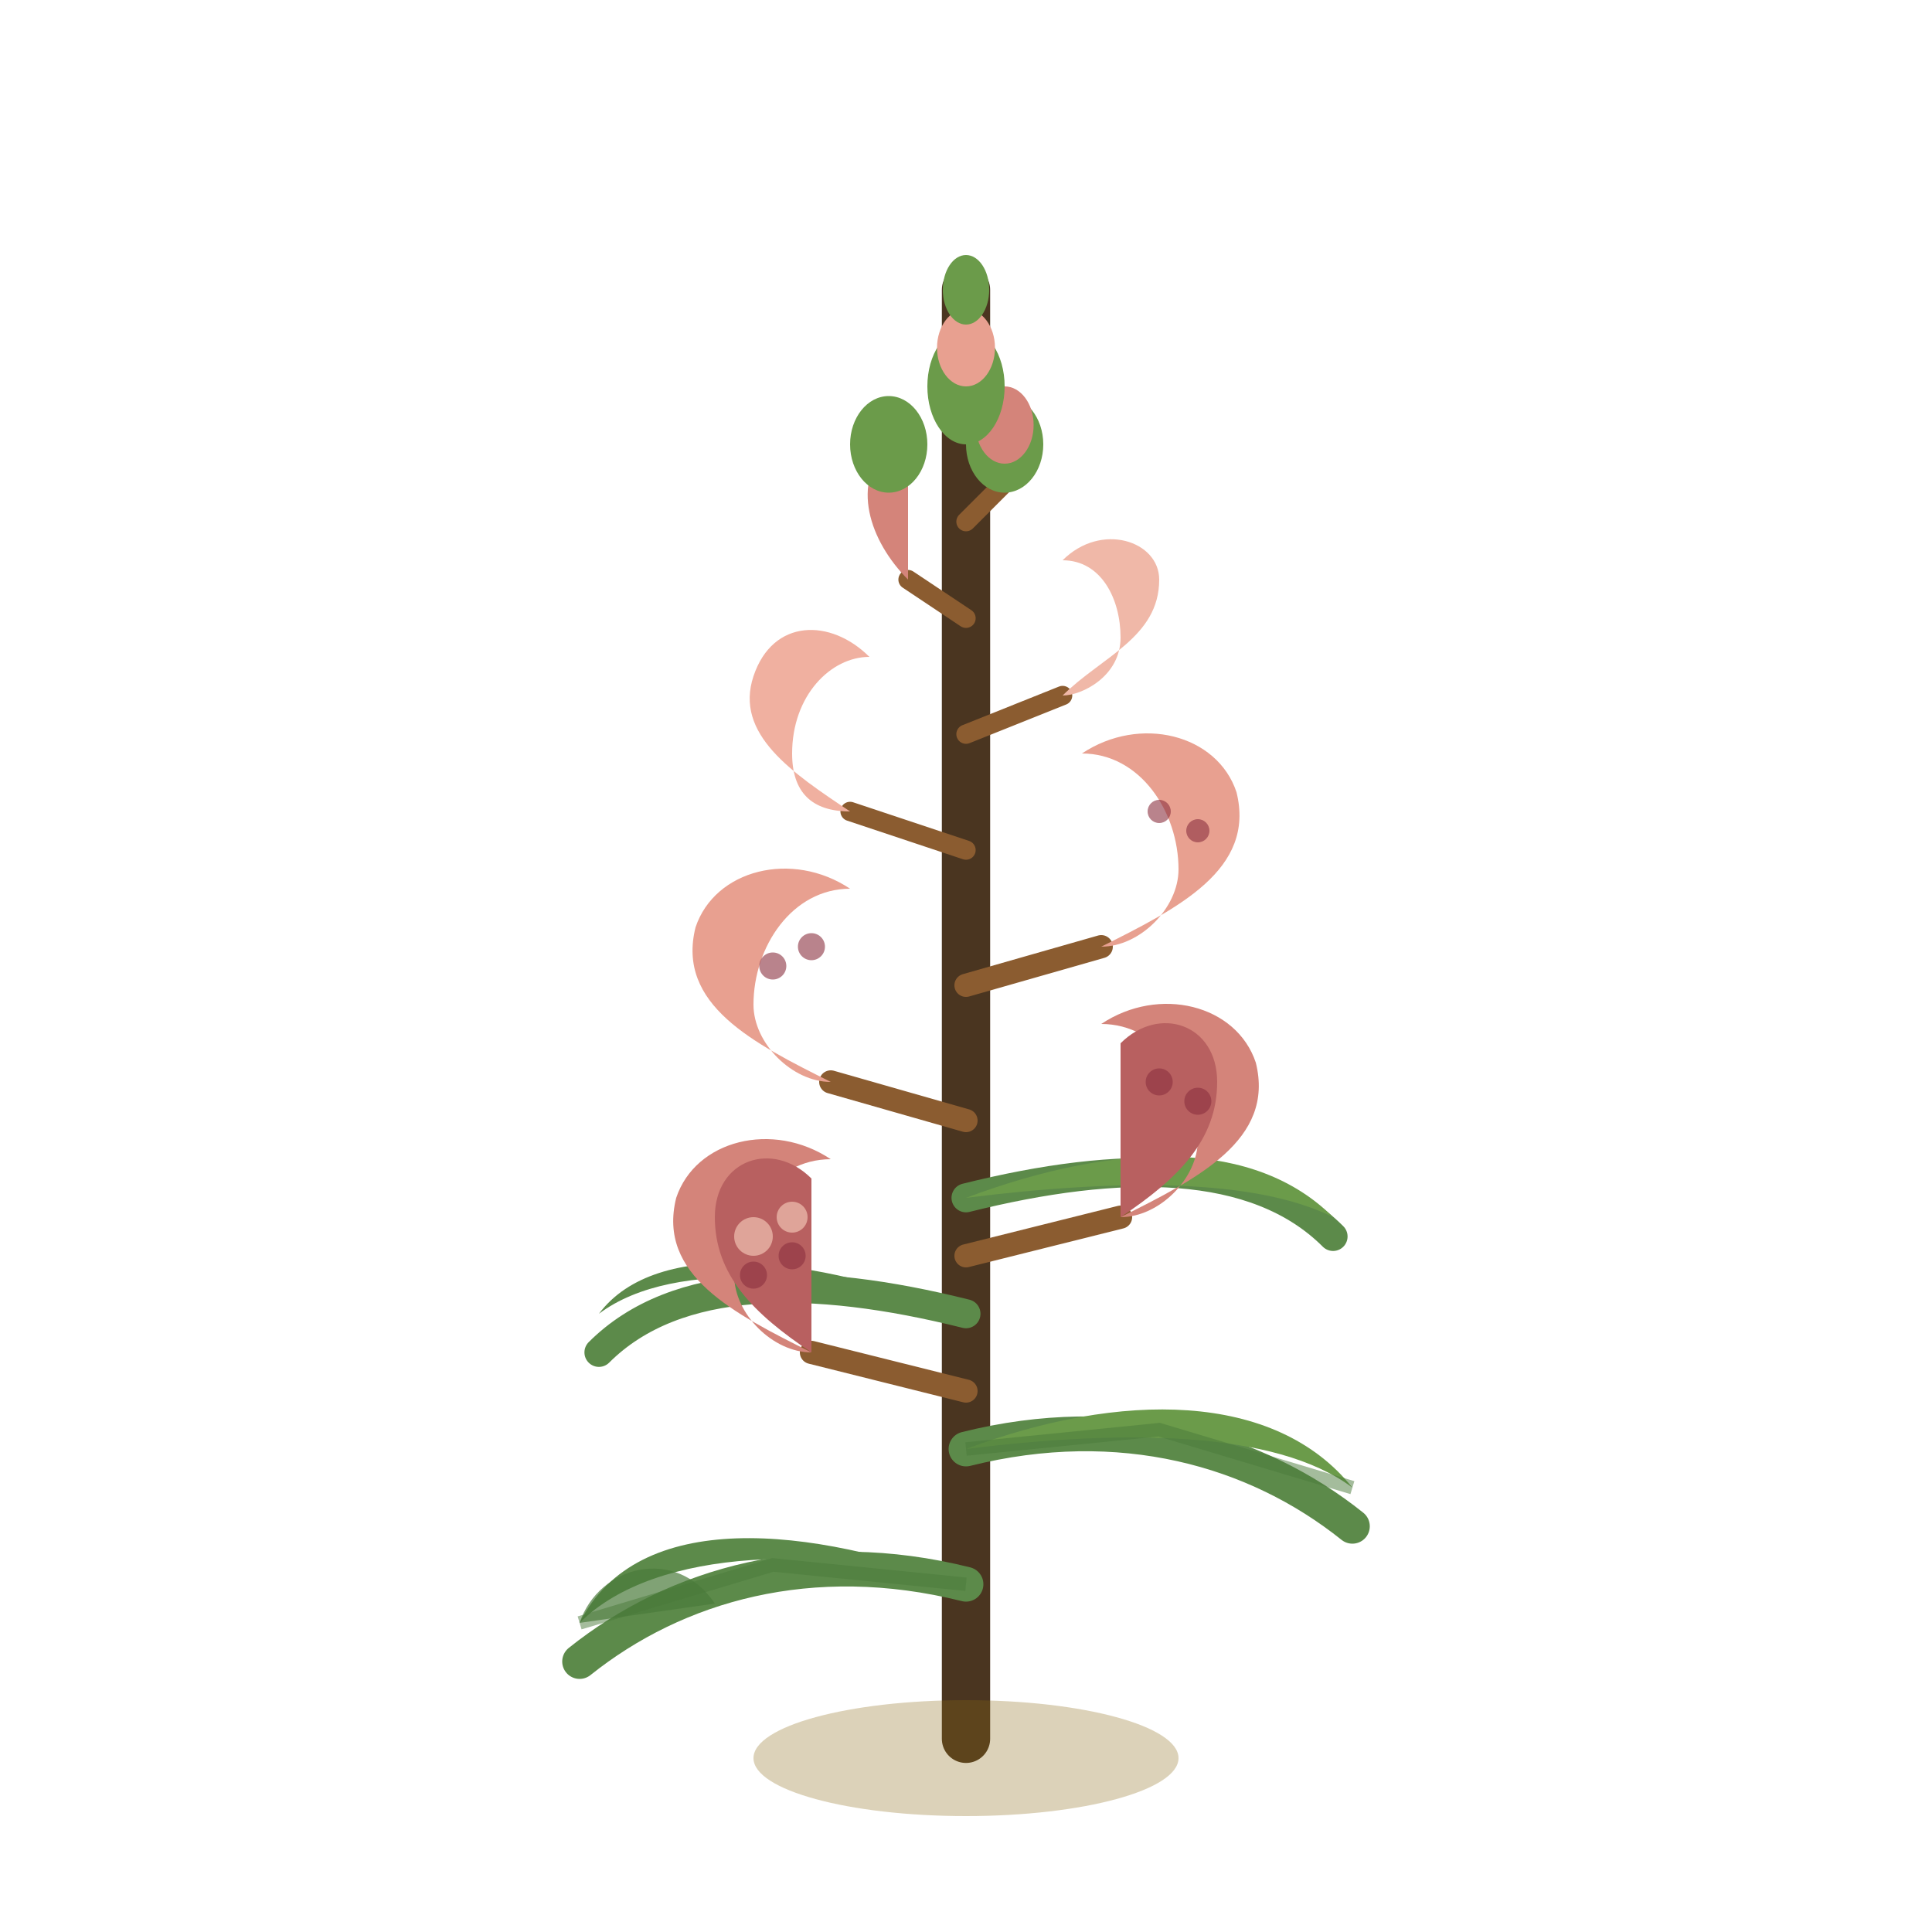
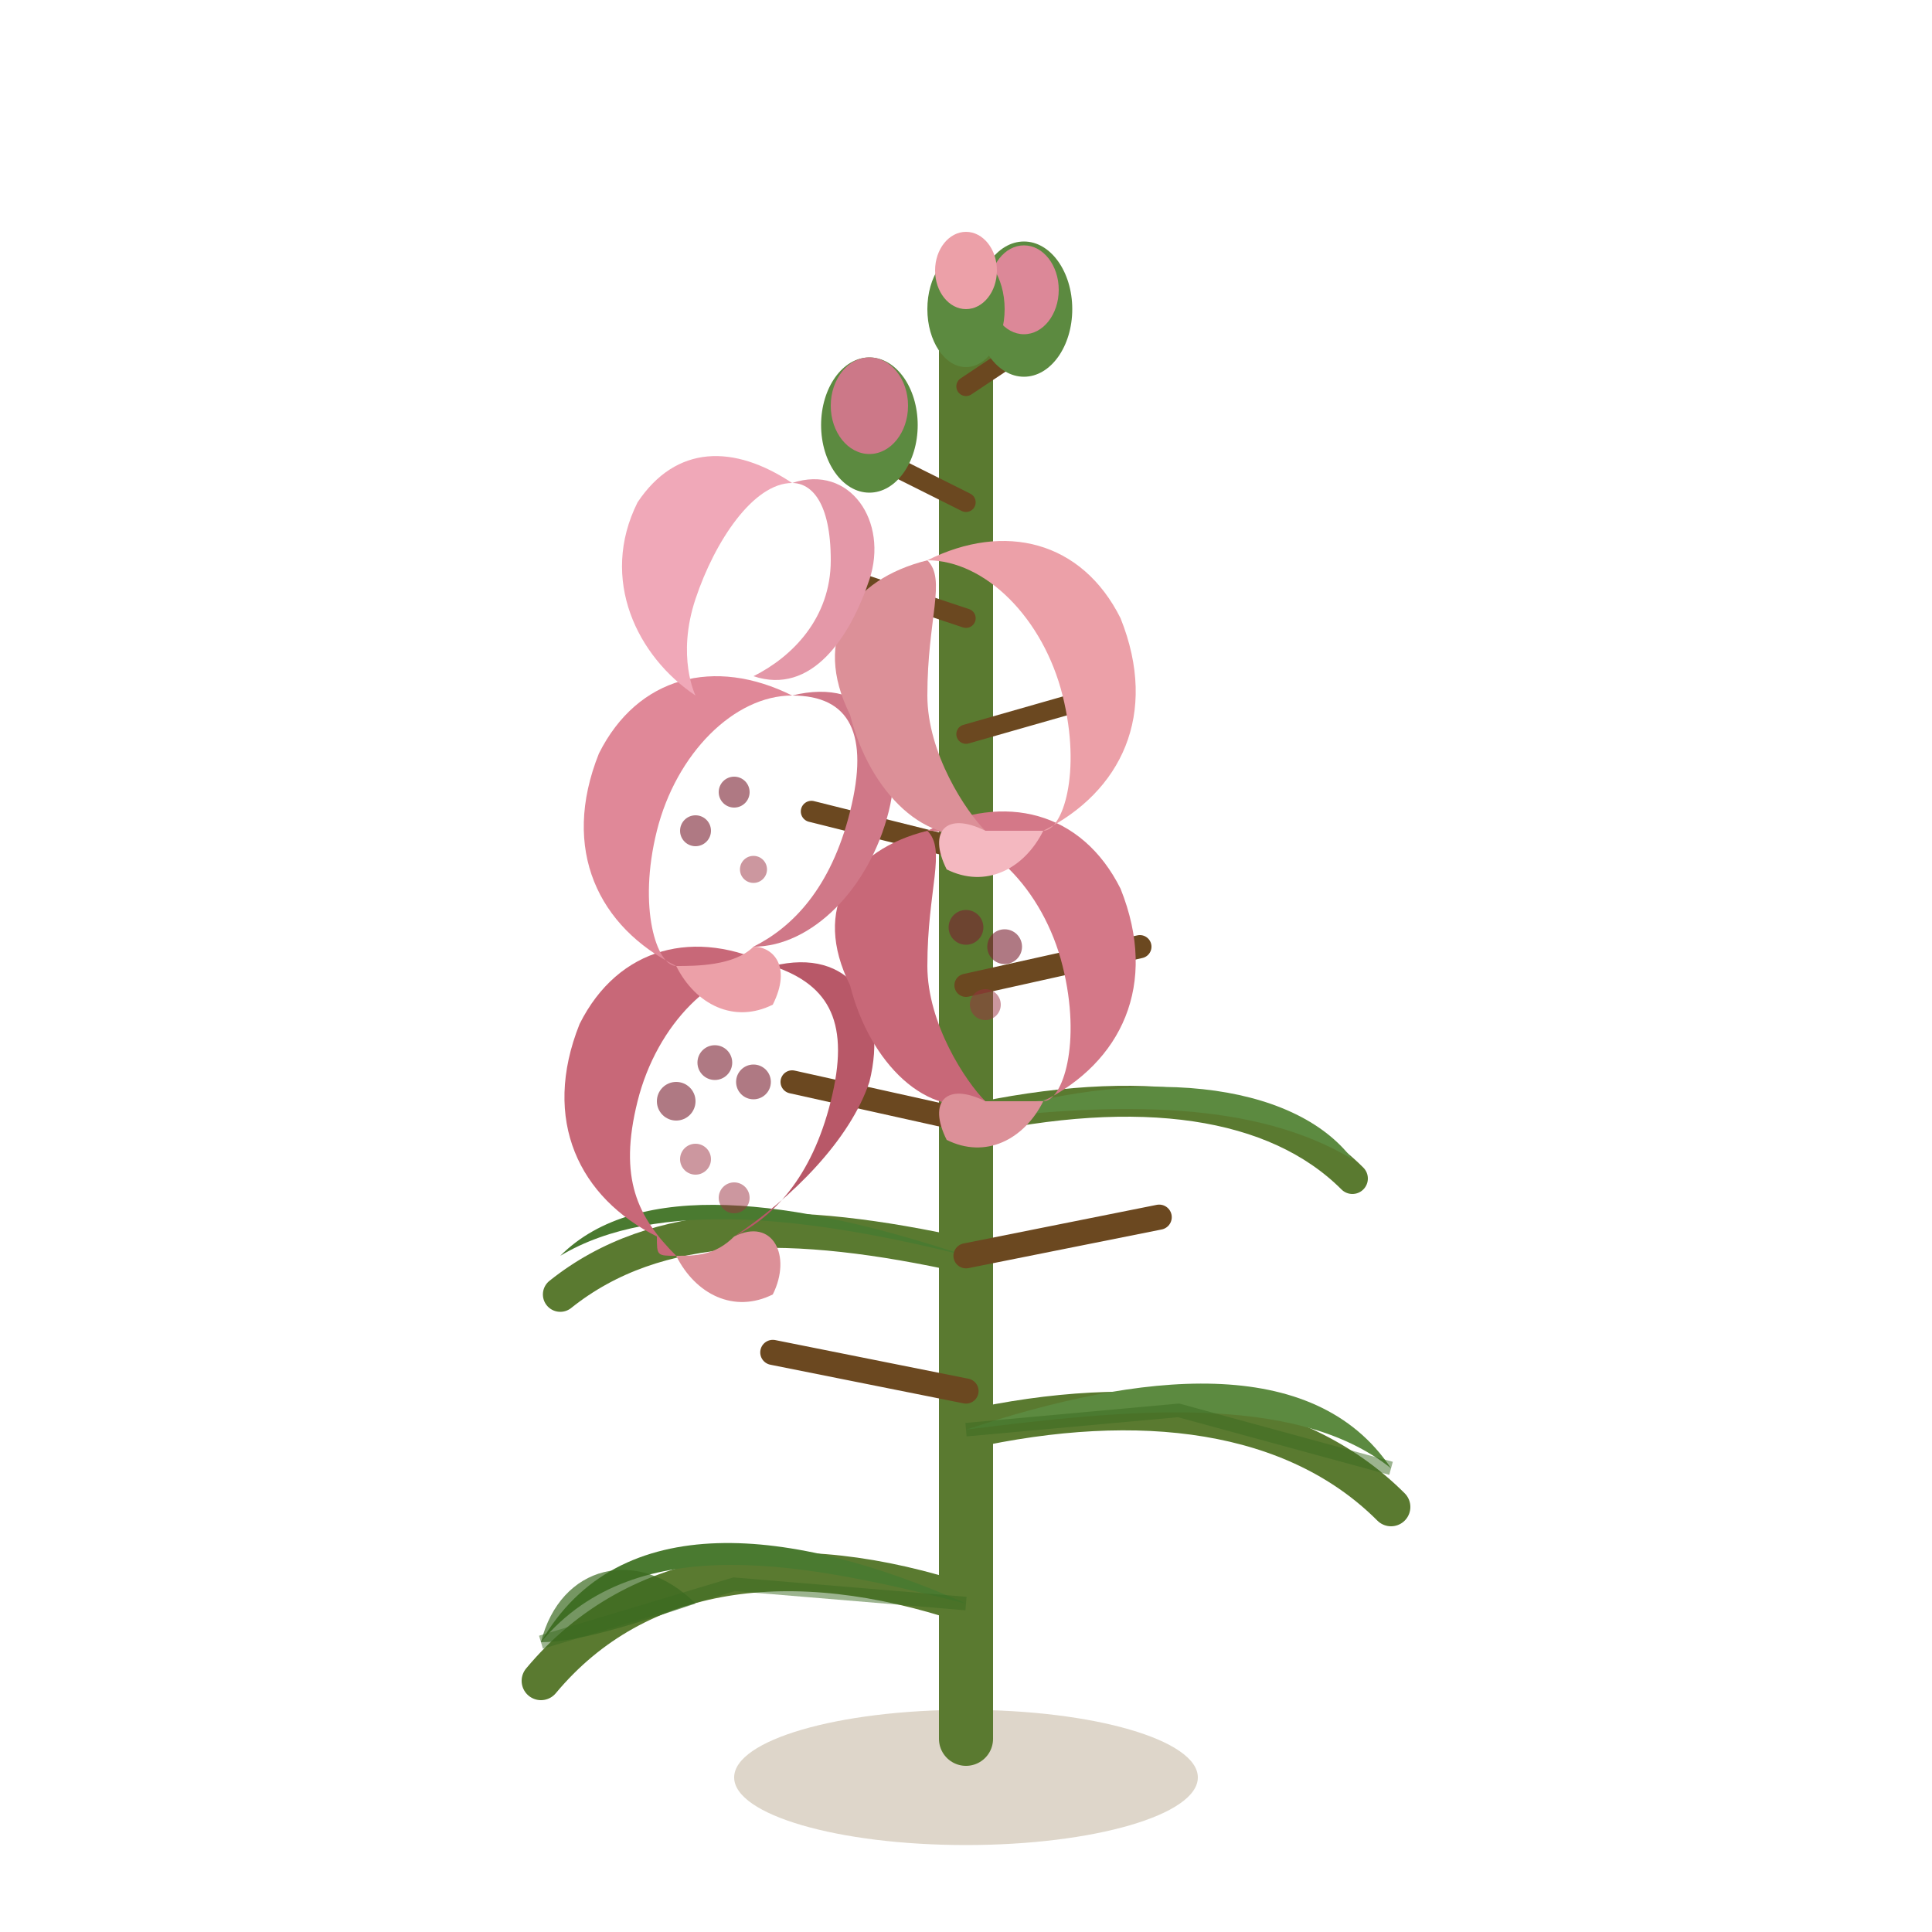
- <svg xmlns="http://www.w3.org/2000/svg" viewBox="0 0 100 100" fill="none">
-   <path d="M50 90 C50 85 50 70 50 15" stroke="#4A3520" stroke-width="2.5" stroke-linecap="round" />
-   <path d="M50 82 C42 80 35 82 30 86" stroke="#5C8A4A" stroke-width="1.8" stroke-linecap="round" />
-   <path d="M50 75 C58 73 65 75 70 79" stroke="#5C8A4A" stroke-width="1.8" stroke-linecap="round" />
-   <path d="M50 68 C42 66 35 66 31 70" stroke="#5C8A4A" stroke-width="1.5" stroke-linecap="round" />
-   <path d="M50 62 C58 60 65 60 69 64" stroke="#5C8A4A" stroke-width="1.5" stroke-linecap="round" />
-   <path d="M50 82 C42 79 33 78 30 84 C34 80 43 80 50 82Z" fill="#5C8A4A" />
-   <path d="M30 84 C31 81 35 80 37 83Z" fill="#4A7A3A" opacity="0.7" />
-   <path d="M50 75 C58 72 66 72 70 77 C66 74 58 74 50 75Z" fill="#6B9B4A" />
-   <path d="M50 68 C42 65 34 64 31 68 C35 65 43 66 50 68Z" fill="#5C8A4A" />
-   <path d="M50 62 C58 59 65 59 69 63 C65 61 58 61 50 62Z" fill="#6B9B4A" />
-   <path d="M30 84 L40 81 L50 82" stroke="#4A7A3A" stroke-width="0.7" opacity="0.5" />
-   <path d="M70 77 L60 74 L50 75" stroke="#4A7A3A" stroke-width="0.7" opacity="0.5" />
-   <path d="M50 72 L42 70" stroke="#8B5C30" stroke-width="1.2" stroke-linecap="round" />
-   <path d="M42 70 C38 68 34 66 35 62 C36 59 40 58 43 60 C40 60 38 63 38 66 C38 68 40 70 42 70Z" fill="#D4847A" />
-   <path d="M42 70 C39 68 37 66 37 63 C37 60 40 59 42 61Z" fill="#B86060" />
-   <circle cx="39" cy="64" r="1" fill="#F0C0B0" opacity="0.7" />
-   <circle cx="41" cy="63" r="0.8" fill="#F0C0B0" opacity="0.7" />
-   <circle cx="39" cy="66" r="0.7" fill="#8B3040" opacity="0.6" />
-   <circle cx="41" cy="65" r="0.7" fill="#8B3040" opacity="0.6" />
-   <path d="M50 65 L58 63" stroke="#8B5C30" stroke-width="1.2" stroke-linecap="round" />
-   <path d="M58 63 C62 61 66 59 65 55 C64 52 60 51 57 53 C60 53 62 56 62 59 C62 61 60 63 58 63Z" fill="#D4847A" />
-   <path d="M58 63 C61 61 63 59 63 56 C63 53 60 52 58 54Z" fill="#B86060" />
-   <circle cx="62" cy="57" r="0.7" fill="#8B3040" opacity="0.6" />
-   <circle cx="60" cy="56" r="0.7" fill="#8B3040" opacity="0.6" />
-   <path d="M50 58 L43 56" stroke="#8B5C30" stroke-width="1.2" stroke-linecap="round" />
-   <path d="M43 56 C39 54 35 52 36 48 C37 45 41 44 44 46 C41 46 39 49 39 52 C39 54 41 56 43 56Z" fill="#E8A090" />
-   <circle cx="40" cy="50" r="0.7" fill="#8B3040" opacity="0.6" />
-   <circle cx="42" cy="49" r="0.7" fill="#8B3040" opacity="0.6" />
-   <path d="M50 51 L57 49" stroke="#8B5C30" stroke-width="1.2" stroke-linecap="round" />
-   <path d="M57 49 C61 47 65 45 64 41 C63 38 59 37 56 39 C59 39 61 42 61 45 C61 47 59 49 57 49Z" fill="#E8A090" />
-   <circle cx="62" cy="43" r="0.6" fill="#8B3040" opacity="0.6" />
-   <circle cx="60" cy="42" r="0.6" fill="#8B3040" opacity="0.6" />
-   <path d="M50 44 L44 42" stroke="#8B5C30" stroke-width="1" stroke-linecap="round" />
-   <path d="M44 42 C41 40 38 38 39 35 C40 32 43 32 45 34 C43 34 41 36 41 39 C41 41 42 42 44 42Z" fill="#F0B0A0" />
-   <path d="M50 38 L55 36" stroke="#8B5C30" stroke-width="1" stroke-linecap="round" />
-   <path d="M55 36 C57 34 60 33 60 30 C60 28 57 27 55 29 C57 29 58 31 58 33 C58 35 56 36 55 36Z" fill="#F0B8A8" />
-   <path d="M50 32 L47 30" stroke="#8B5C30" stroke-width="1" stroke-linecap="round" />
-   <path d="M47 30 C45 28 44 25 46 23 C47 22 48 23 47 25 C47 27 47 29 47 30Z" fill="#D4847A" />
-   <ellipse cx="46" cy="23" rx="2" ry="2.5" fill="#6B9B4A" />
-   <path d="M50 27 L52 25" stroke="#8B5C30" stroke-width="1" stroke-linecap="round" />
-   <ellipse cx="52" cy="23" rx="2" ry="2.5" fill="#6B9B4A" />
-   <ellipse cx="52" cy="22" rx="1.5" ry="2" fill="#D4847A" />
-   <ellipse cx="50" cy="20" rx="2" ry="3" fill="#6B9B4A" />
-   <ellipse cx="50" cy="18" rx="1.5" ry="2" fill="#E8A090" />
-   <ellipse cx="50" cy="15" rx="1.2" ry="1.8" fill="#6B9B4A" />
-   <ellipse cx="50" cy="91" rx="11" ry="3" fill="#8B6914" opacity="0.3" />
+ <svg xmlns="http://www.w3.org/2000/svg" viewBox="0 0 100 100">
+   <ellipse cx="50" cy="92" rx="12" ry="3.5" fill="#7A5C2A" opacity="0.25" />
+   <path d="M50 90 C50 84 50 68 50 14" stroke="#5A7A30" stroke-width="2.8" stroke-linecap="round" fill="none" />
+   <path d="M50 83 C41 80 33 81 28 87" stroke="#5A7A30" stroke-width="2" stroke-linecap="round" fill="none" />
+   <path d="M50 74 C59 72 67 73 72 78" stroke="#5A7A30" stroke-width="2" stroke-linecap="round" fill="none" />
+   <path d="M50 65 C41 63 34 63 29 67" stroke="#5A7A30" stroke-width="1.8" stroke-linecap="round" fill="none" />
+   <path d="M50 58 C59 56 66 57 70 61" stroke="#5A7A30" stroke-width="1.6" stroke-linecap="round" fill="none" />
+   <path d="M50 83 C41 79 32 78 28 85 C33 79 42 81 50 83Z" fill="#4A7A30" />
+   <path d="M28 85 C29 81 33 80 36 83 C33 84 30 85 28 85Z" fill="#3A6A20" opacity="0.7" />
+   <path d="M50 74 C59 71 68 70 72 76 C67 72 58 73 50 74Z" fill="#5C8A40" />
+   <path d="M50 65 C41 62 33 61 29 65 C34 62 42 63 50 65Z" fill="#4A7A30" />
+   <path d="M50 58 C59 55 67 56 70 60 C65 57 58 57 50 58Z" fill="#5C8A40" />
+   <path d="M28 85 L38 82 L50 83" stroke="#3A6A20" stroke-width="0.7" fill="none" opacity="0.5" />
+   <path d="M72 76 L61 73 L50 74" stroke="#3A6A20" stroke-width="0.7" fill="none" opacity="0.5" />
+   <path d="M50 72 L40 70" stroke="#6B4820" stroke-width="1.3" stroke-linecap="round" fill="none" />
+   <path d="M50 65 L60 63" stroke="#6B4820" stroke-width="1.3" stroke-linecap="round" fill="none" />
+   <path d="M50 58 L41 56" stroke="#6B4820" stroke-width="1.2" stroke-linecap="round" fill="none" />
+   <path d="M50 51 L59 49" stroke="#6B4820" stroke-width="1.2" stroke-linecap="round" fill="none" />
+   <path d="M50 44 L42 42" stroke="#6B4820" stroke-width="1.1" stroke-linecap="round" fill="none" />
+   <path d="M50 38 L57 36" stroke="#6B4820" stroke-width="1" stroke-linecap="round" fill="none" />
+   <path d="M50 32 L44 30" stroke="#6B4820" stroke-width="1" stroke-linecap="round" fill="none" />
+   <path d="M34 64 C30 62 28 58 30 53 C32 49 36 48 40 50 C37 50 34 53 33 57 C32 61 33 63 35 65 C34 65 34 65 34 64Z" fill="#C86878" />
+   <path d="M40 50 C44 49 46 52 45 56 C44 59 41 62 38 64 C40 63 42 61 43 57 C44 53 43 51 40 50Z" fill="#B85868" />
+   <path d="M35 65 C36 67 38 68 40 67 C41 65 40 63 38 64 C37 65 36 65 35 65Z" fill="#DC9098" />
+   <circle cx="35" cy="57" r="1" fill="#7A2030" opacity="0.6" />
+   <circle cx="37" cy="55" r="0.9" fill="#7A2030" opacity="0.6" />
+   <circle cx="39" cy="56" r="0.9" fill="#7A2030" opacity="0.6" />
+   <circle cx="36" cy="60" r="0.8" fill="#9A3040" opacity="0.5" />
+   <circle cx="38" cy="62" r="0.8" fill="#9A3040" opacity="0.5" />
+   <path d="M54 57 C58 55 60 51 58 46 C56 42 52 41 48 43 C51 43 54 46 55 50 C56 54 55 57 54 57Z" fill="#D47888" />
+   <path d="M48 43 C44 44 42 47 44 51 C45 55 48 58 51 57 C50 56 48 53 48 50 C48 46 49 44 48 43Z" fill="#C86878" />
+   <path d="M54 57 C53 59 51 60 49 59 C48 57 49 56 51 57 C52 57 53 57 54 57Z" fill="#DC9098" />
+   <circle cx="52" cy="49" r="0.9" fill="#7A2030" opacity="0.6" />
+   <circle cx="50" cy="48" r="0.9" fill="#7A2030" opacity="0.6" />
+   <circle cx="51" cy="52" r="0.8" fill="#9A3040" opacity="0.5" />
+   <path d="M35 50 C31 48 29 44 31 39 C33 35 37 34 41 36 C38 36 35 39 34 43 C33 47 34 50 35 50Z" fill="#E08898" />
+   <path d="M41 36 C45 35 47 38 46 42 C45 46 42 49 39 49 C41 48 43 46 44 42 C45 38 44 36 41 36Z" fill="#D07888" />
+   <path d="M35 50 C36 52 38 53 40 52 C41 50 40 49 39 49 C38 50 36 50 35 50Z" fill="#ECA0A8" />
+   <circle cx="36" cy="43" r="0.8" fill="#7A2030" opacity="0.6" />
+   <circle cx="38" cy="41" r="0.8" fill="#7A2030" opacity="0.6" />
+   <circle cx="39" cy="45" r="0.7" fill="#9A3040" opacity="0.5" />
+   <path d="M54 43 C58 41 60 37 58 32 C56 28 52 27 48 29 C51 29 54 32 55 36 C56 40 55 43 54 43Z" fill="#ECA0A8" />
+   <path d="M48 29 C44 30 42 33 44 37 C45 41 48 44 51 43 C50 42 48 39 48 36 C48 32 49 30 48 29Z" fill="#DC9098" />
+   <path d="M54 43 C53 45 51 46 49 45 C48 43 49 42 51 43 C52 43 53 43 54 43Z" fill="#F4B8C0" />
+   <path d="M36 36 C33 34 31 30 33 26 C35 23 38 23 41 25 C39 25 37 28 36 31 C35 34 36 36 36 36Z" fill="#F0A8B8" />
+   <path d="M41 25 C44 24 46 27 45 30 C44 33 42 36 39 35 C41 34 43 32 43 29 C43 26 42 25 41 25Z" fill="#E498A8" />
+   <path d="M50 26 L46 24" stroke="#6B4820" stroke-width="1" stroke-linecap="round" fill="none" />
+   <ellipse cx="45" cy="22" rx="2.5" ry="3.5" fill="#5C8A40" />
+   <ellipse cx="45" cy="21" rx="2" ry="2.5" fill="#CC7888" />
+   <path d="M50 20 L53 18" stroke="#6B4820" stroke-width="1" stroke-linecap="round" fill="none" />
+   <ellipse cx="53" cy="16" rx="2.5" ry="3.5" fill="#5C8A40" />
+   <ellipse cx="53" cy="15" rx="1.8" ry="2.3" fill="#DC8898" />
+   <ellipse cx="50" cy="16" rx="2" ry="3" fill="#5C8A40" />
+   <ellipse cx="50" cy="14" rx="1.6" ry="2" fill="#ECA0A8" />
</svg>
